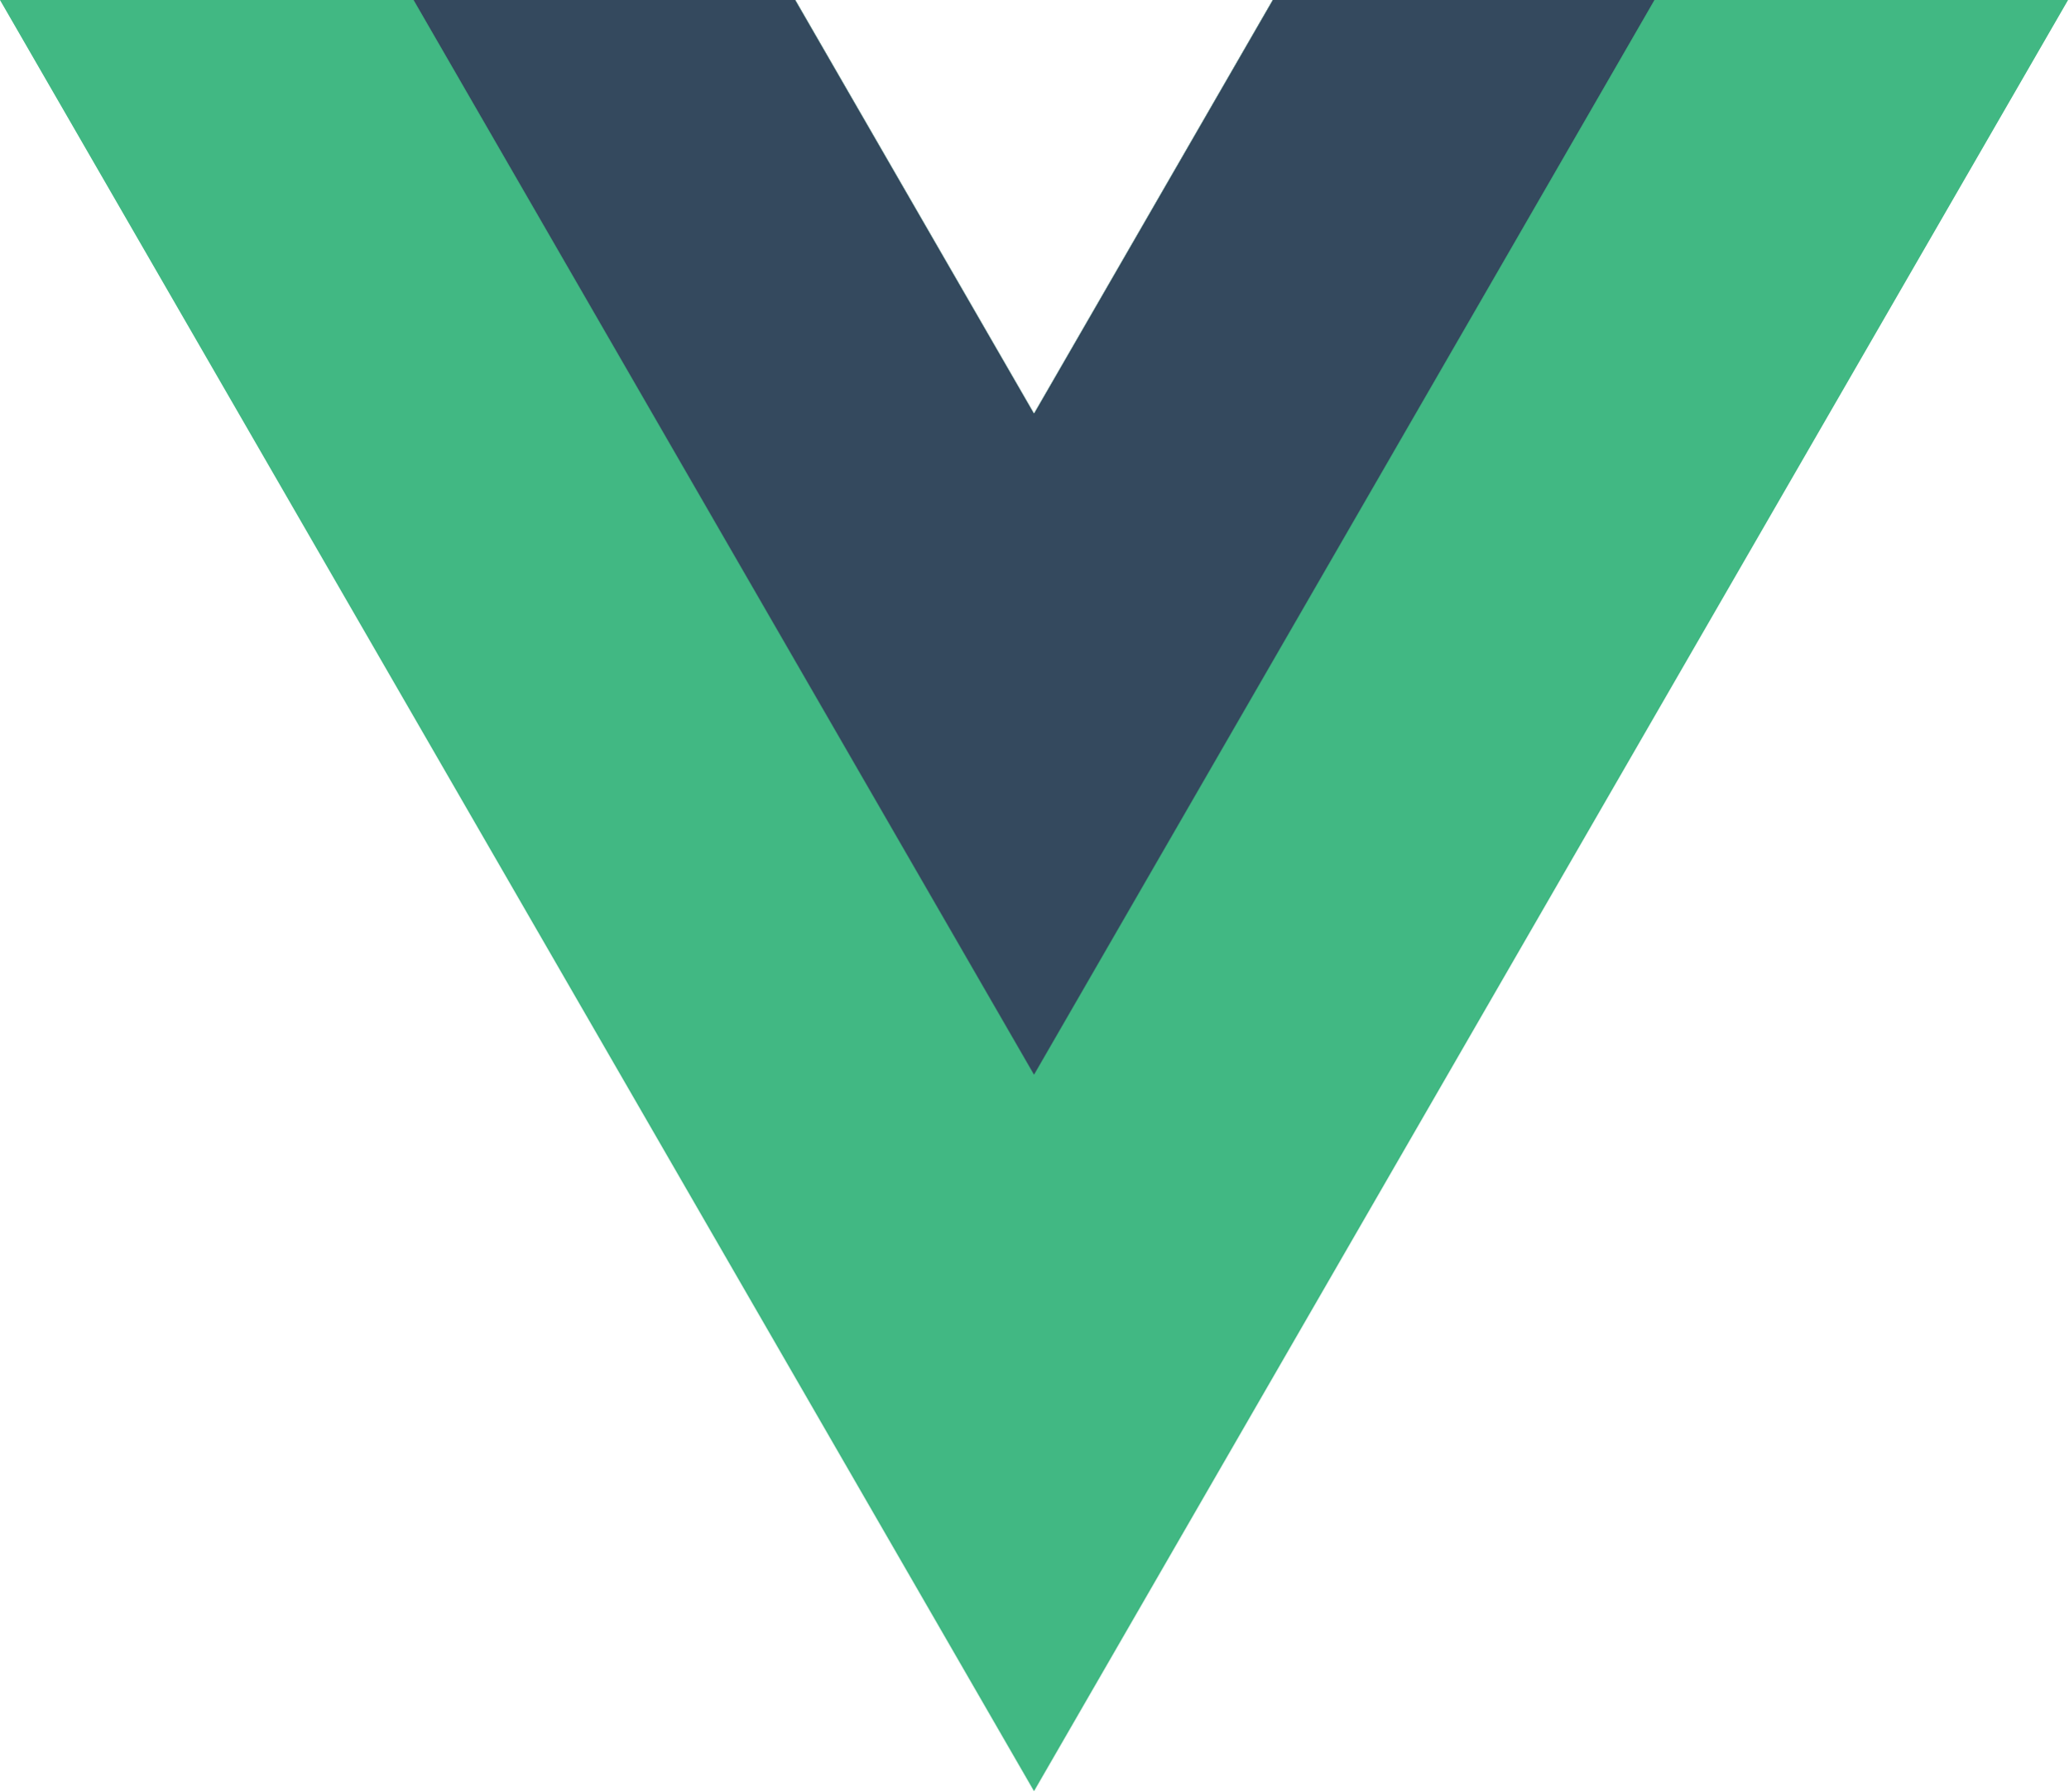
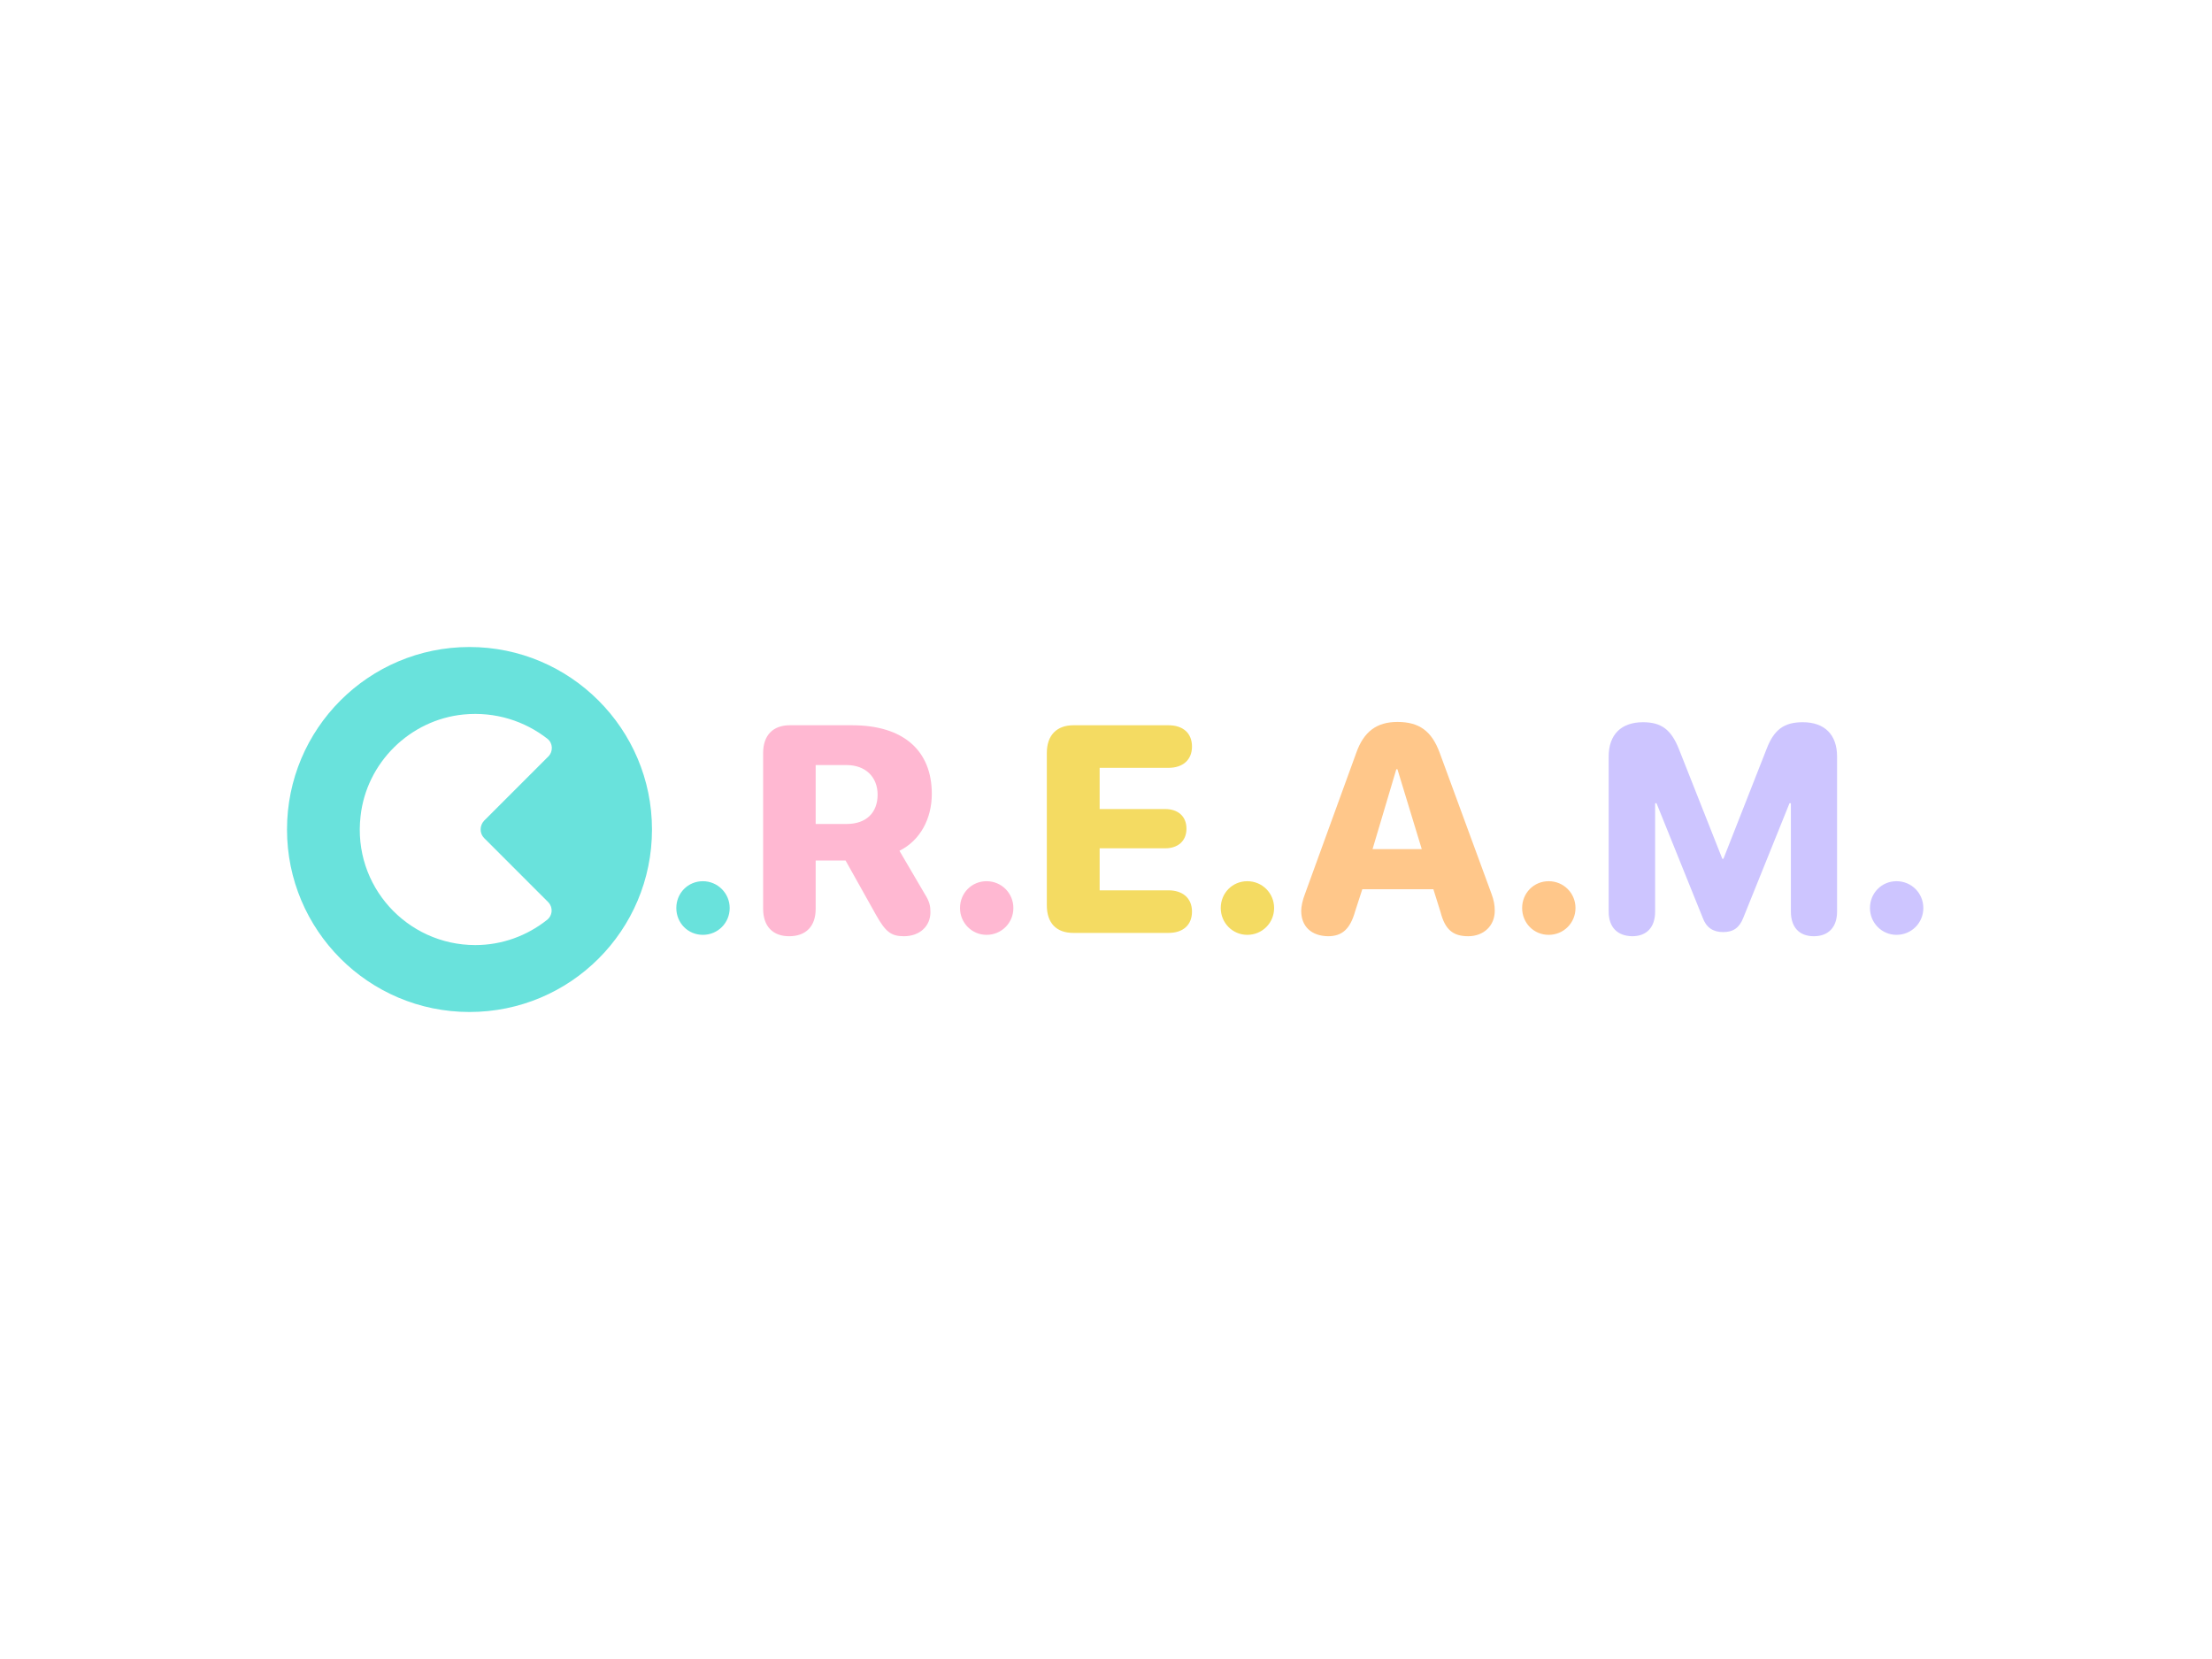
- <svg xmlns="http://www.w3.org/2000/svg" viewBox="0 0 261.76 226.69">
-   <path d="M161.096.001l-30.225 52.351L100.647.001H-.005l130.877 226.688L261.749.001z" fill="#41b883" />
-   <path d="M161.096.001l-30.225 52.351L100.647.001H52.346l78.526 136.01L209.398.001z" fill="#34495e" />
+ <svg xmlns="http://www.w3.org/2000/svg" version="1.0" id="katman_1" x="0px" y="0px" viewBox="0 0 800 600" style="enable-background:new 0 0 800 600;" xml:space="preserve">
+   <style type="text/css">
+ 	.st0{fill:#69E2DC;}
+ 	.st1{fill:#FFB8D2;}
+ 	.st2{fill:#F4DB62;}
+ 	.st3{fill:#FFC78A;}
+ 	.st4{fill:#CDC5FF;}
+ </style>
+   <path class="st0" d="M169.8,234c-36.5,0-66,29.6-66,66s29.5,66,66,66s66-29.5,66-66C235.8,263.6,206.2,234,169.8,234 M175.1,303.1  l23.1,23.1c1.9,1.9,1.7,5-0.5,6.6c-7.1,5.6-16.1,9-25.8,9c-24.7,0-44.4-21.4-41.5-46.6c2.1-19.3,17.8-34.9,37.3-36.8  c11.5-1.1,22.1,2.4,30.3,8.8c2,1.6,2.1,4.6,0.3,6.4l-23.2,23.2C173.4,298.6,173.4,301.4,175.1,303.1 M254.2,318.7  c-5.4,0-9.6,4.3-9.6,9.7c0,5.4,4.2,9.7,9.6,9.7c5.4,0,9.7-4.3,9.7-9.7C263.9,323.1,259.6,318.7,254.2,318.7" />
+   <path class="st1" d="M276,328.7v-56.4c0-6.4,3.6-10,9.6-10h22.6c18.7,0,28.8,9.3,28.8,24.8c0,8.9-4.1,16.8-11.7,20.6l9.2,15.7  c1.7,2.7,2,4.3,2,6.5c0,5.1-3.9,8.7-9.6,8.7c-4.6,0-6.6-1.6-9.9-7.4l-11.2-20H295v17.5c0,6.3-3.5,9.9-9.6,9.9  C279.5,338.6,276,335,276,328.7 M306.2,298c7.1,0,11.2-4.1,11.2-10.6c0-6.4-4.4-10.7-11.2-10.7H295V298H306.2z M347.2,328.4  c0-5.4,4.2-9.7,9.6-9.7s9.7,4.3,9.7,9.7s-4.3,9.7-9.7,9.7C351.5,338.1,347.2,333.8,347.2,328.4" />
+   <path class="st2" d="M378.6,327.4v-55.1c0-6.4,3.6-10,9.6-10h34.4c5.2,0,8.5,2.8,8.5,7.7c0,4.9-3.4,7.7-8.5,7.7h-24.9v14.9h23.7  c4.6,0,7.7,2.6,7.7,7.1c0,4.4-3,7.1-7.7,7.1h-23.7V322h24.9c5.1,0,8.5,2.8,8.5,7.7c0,4.9-3.3,7.7-8.5,7.7h-34.4  C382,337.4,378.6,333.8,378.6,327.4 M441.5,328.4c0-5.4,4.2-9.7,9.6-9.7s9.7,4.3,9.7,9.7c0,5.4-4.3,9.7-9.7,9.7  C445.8,338.1,441.5,333.8,441.5,328.4" />
+   <path class="st3" d="M470.6,329.4c0-1.6,0.5-3.9,1.4-6.2l18.5-50.9c2.7-7.7,7.4-11.2,14.9-11.2c7.9,0,12.4,3.3,15.3,11.2l18.7,50.9  c0.9,2.4,1.2,4.2,1.2,6.2c0,5.4-4,9.2-9.6,9.2s-8.4-2.5-10-8.7l-2.6-8.3h-25.7l-2.6,8c-1.8,6.4-4.7,9-9.8,9  C474.3,338.5,470.6,335.1,470.6,329.4 M514.2,307.1l-8.8-28.9H505l-8.6,28.9H514.2L514.2,307.1z M550.5,328.4c0-5.4,4.2-9.7,9.6-9.7  c5.4,0,9.7,4.3,9.7,9.7c0,5.4-4.3,9.7-9.7,9.7C554.7,338.1,550.5,333.8,550.5,328.4" />
+   <path class="st4" d="M581.8,329.7v-56.1c0-7.9,4.5-12.4,12.4-12.4c6.7,0,10.2,2.7,13,9.7l15.7,39.7h0.4l15.6-39.7  c2.7-7.1,6.4-9.7,13.1-9.7c7.9,0,12.4,4.5,12.4,12.4v56.1c0,5.6-3.1,8.9-8.4,8.9s-8.3-3.3-8.3-8.9v-39.2h-0.5l-16.7,41.4  c-1.4,3.6-3.6,5.2-7.3,5.2c-3.6,0-6.1-1.6-7.4-5.2l-16.7-41.4h-0.5v39.2c0,5.6-3,8.9-8.3,8.9C584.9,338.5,581.8,335.3,581.8,329.7   M676.3,328.4c0-5.4,4.2-9.7,9.6-9.7c5.4,0,9.7,4.3,9.7,9.7s-4.3,9.7-9.7,9.7C680.6,338.1,676.3,333.8,676.3,328.4" />
</svg>
